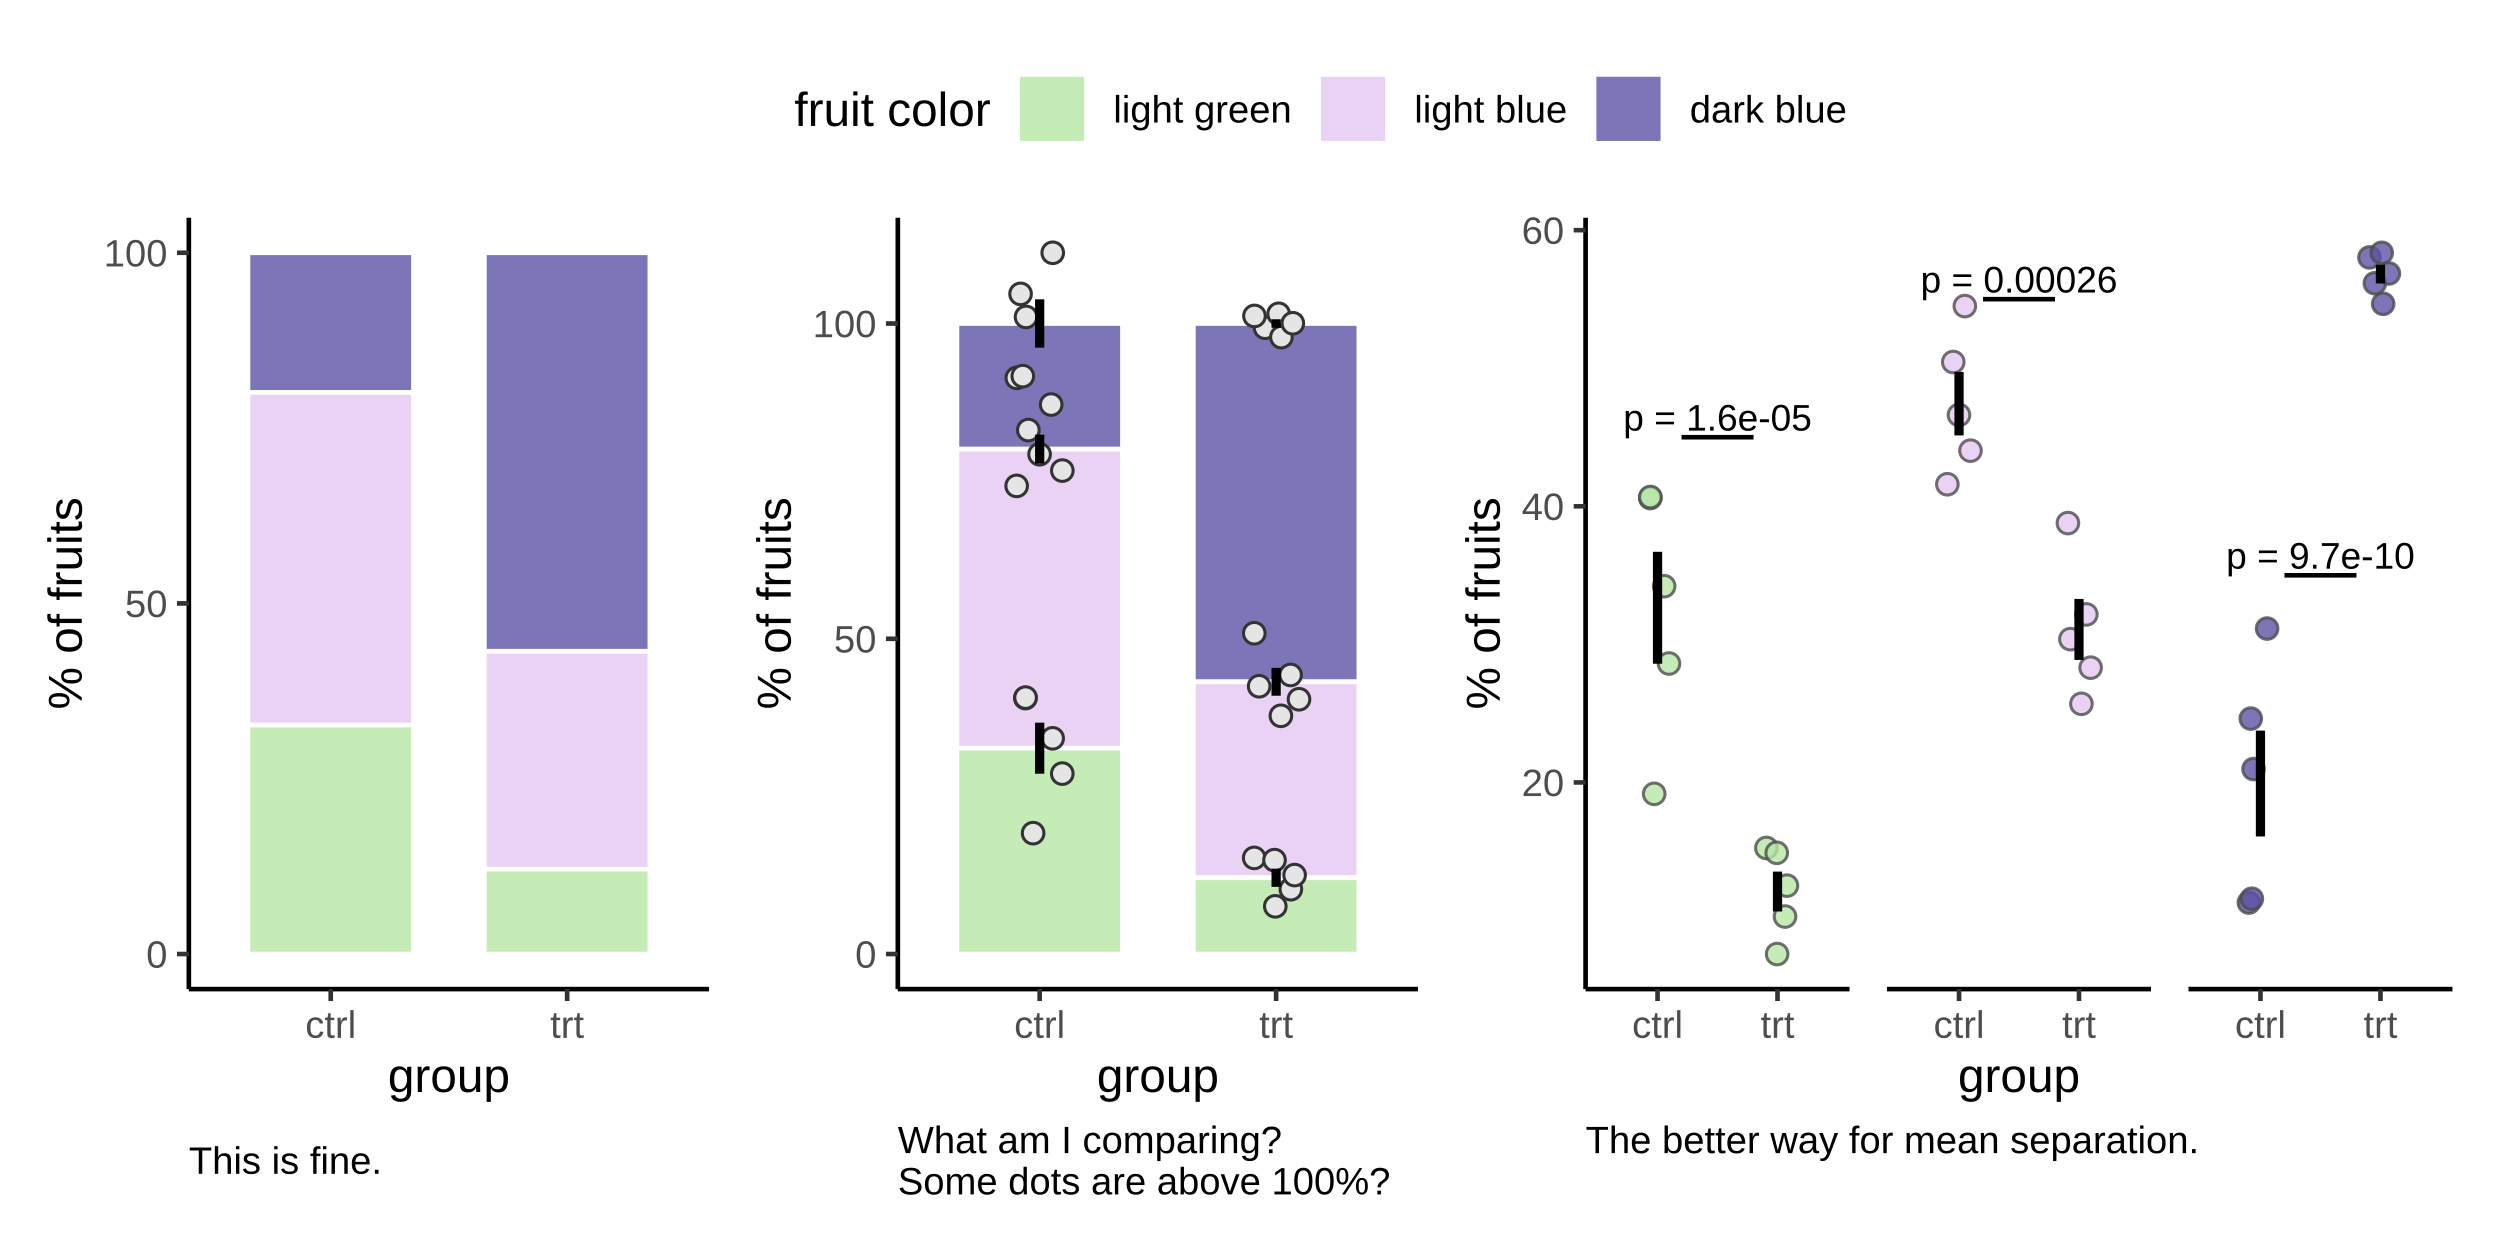
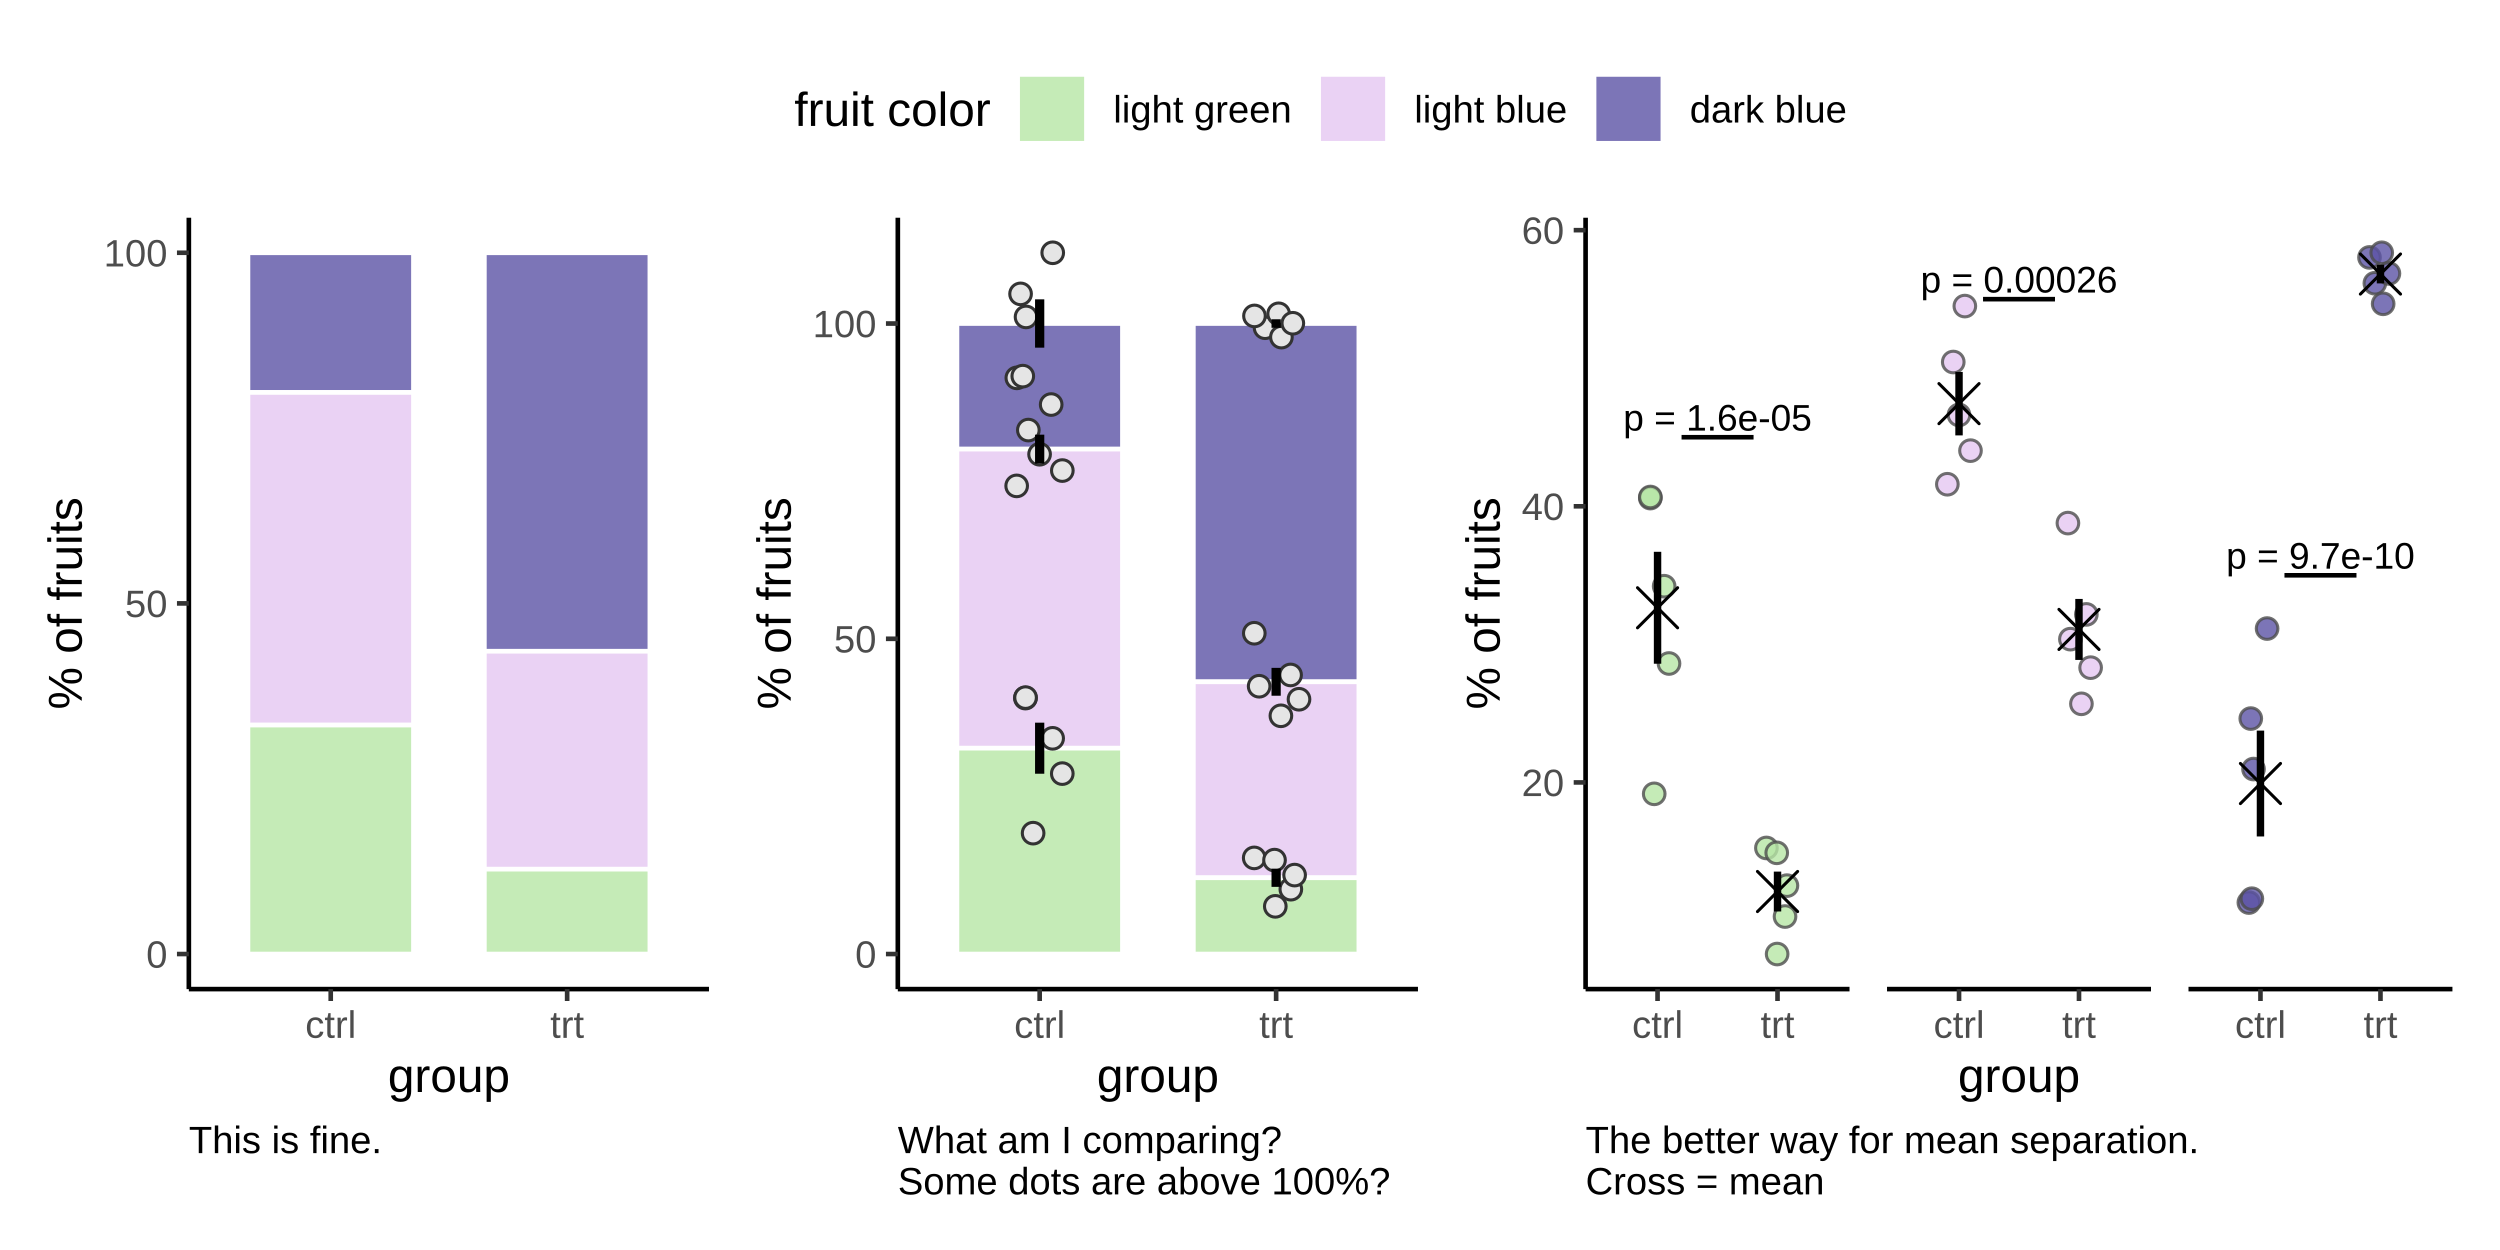
<svg xmlns="http://www.w3.org/2000/svg" class="svglite" width="576.00pt" height="288.00pt" viewBox="0 0 576.00 288.00">
  <defs>
    <style type="text/css">
    .svglite line, .svglite polyline, .svglite polygon, .svglite path, .svglite rect, .svglite circle {
      fill: none;
      stroke: #000000;
      stroke-linecap: round;
      stroke-linejoin: round;
      stroke-miterlimit: 10.00;
    }
    .svglite text {
      white-space: pre;
    }
  </style>
  </defs>
  <rect width="100%" height="100%" style="stroke: none; fill: #FFFFFF;" />
  <defs>
    <clipPath id="cpMC4wMHw1NzYuMDB8MC4wMHwyODguMDA=">
      <rect x="0.00" y="0.00" width="576.00" height="288.00" />
    </clipPath>
  </defs>
  <g clip-path="url(#cpMC4wMHw1NzYuMDB8MC4wMHwyODguMDA=)">
    <rect x="0.00" y="0.00" width="576.00" height="288.00" style="stroke-width: 1.07; stroke: #FFFFFF; fill: #FFFFFF;" />
  </g>
  <defs>
+     <clipPath id="cpNDMuNTF8NTY1LjA0fDUwLjE2fDIyNy44OQ==">
+       <rect x="43.51" y="50.16" width="521.53" height="177.73" />
+     </clipPath>
+   </defs>
+   <g clip-path="url(#cpNDMuNTF8NTY1LjA0fDUwLjE2fDIyNy44OQ==)">
+ </g>
+   <g clip-path="url(#cpMC4wMHw1NzYuMDB8MC4wMHwyODguMDA=)">
+ </g>
+   <defs>
    <clipPath id="cpNS40OHwxNjguODN8NS40OHwyODIuNTI=">
      <rect x="5.48" y="5.48" width="163.35" height="277.04" />
    </clipPath>
  </defs>
  <g clip-path="url(#cpNS40OHwxNjguODN8NS40OHwyODIuNTI=)">
    <rect x="5.48" y="5.48" width="163.35" height="277.04" style="stroke-width: 1.07; stroke: #FFFFFF; fill: #FFFFFF;" />
  </g>
  <g clip-path="url(#cpMC4wMHw1NzYuMDB8MC4wMHwyODguMDA=)">
</g>
  <defs>
+     <clipPath id="cpMTY4LjgzfDMzMi4xOHw1LjQ4fDI4Mi41Mg==">
+       <rect x="168.83" y="5.48" width="163.35" height="277.04" />
+     </clipPath>
+   </defs>
+   <g clip-path="url(#cpMTY4LjgzfDMzMi4xOHw1LjQ4fDI4Mi41Mg==)">
+     <rect x="168.83" y="5.48" width="163.35" height="277.04" style="stroke-width: 1.07; stroke: #FFFFFF; fill: #FFFFFF;" />
+   </g>
+   <g clip-path="url(#cpMC4wMHw1NzYuMDB8MC4wMHwyODguMDA=)">
+ </g>
+   <defs>
+     <clipPath id="cpMzMyLjE4fDU3MC41Mnw1LjQ4fDI4Mi41Mg==">
+       <rect x="332.18" y="5.48" width="238.34" height="277.04" />
+     </clipPath>
+   </defs>
+   <g clip-path="url(#cpMzMyLjE4fDU3MC41Mnw1LjQ4fDI4Mi41Mg==)">
+     <rect x="332.18" y="5.48" width="238.34" height="277.04" style="stroke-width: 1.07; stroke: #FFFFFF; fill: #FFFFFF;" />
+   </g>
+   <g clip-path="url(#cpMC4wMHw1NzYuMDB8MC4wMHwyODguMDA=)">
+ </g>
+   <defs>
    <clipPath id="cpNDMuNTF8MTYzLjM1fDUwLjE2fDIyNy44OQ==">
      <rect x="43.51" y="50.16" width="119.84" height="177.73" />
    </clipPath>
  </defs>
  <g clip-path="url(#cpNDMuNTF8MTYzLjM1fDUwLjE2fDIyNy44OQ==)">
    <rect x="43.51" y="50.16" width="119.84" height="177.73" style="stroke-width: 1.07; stroke: none; fill: #FFFFFF;" />
-     <rect x="57.13" y="58.24" width="38.13" height="32.18" style="stroke-width: 1.07; stroke: #FFFFFF; stroke-linecap: square; stroke-linejoin: miter; fill: #5C53A5; fill-opacity: 0.80;" />
-     <rect x="57.13" y="90.42" width="38.13" height="76.64" style="stroke-width: 1.07; stroke: #FFFFFF; stroke-linecap: square; stroke-linejoin: miter; fill: #E4C7F1; fill-opacity: 0.80;" />
-     <rect x="57.13" y="167.06" width="38.13" height="52.75" style="stroke-width: 1.07; stroke: #FFFFFF; stroke-linecap: square; stroke-linejoin: miter; fill: #B7E6A5; fill-opacity: 0.80;" />
-     <rect x="111.60" y="58.24" width="38.13" height="91.81" style="stroke-width: 1.07; stroke: #FFFFFF; stroke-linecap: square; stroke-linejoin: miter; fill: #5C53A5; fill-opacity: 0.80;" />
-     <rect x="111.60" y="150.05" width="38.13" height="50.22" style="stroke-width: 1.07; stroke: #FFFFFF; stroke-linecap: square; stroke-linejoin: miter; fill: #E4C7F1; fill-opacity: 0.80;" />
-     <rect x="111.60" y="200.26" width="38.13" height="19.55" style="stroke-width: 1.07; stroke: #FFFFFF; stroke-linecap: square; stroke-linejoin: miter; fill: #B7E6A5; fill-opacity: 0.80;" />
+     <rect x="57.13" y="58.24" width="38.13" height="32.18" style="stroke-width: 1.07; stroke: #FFFFFF; stroke-linecap: butt; stroke-linejoin: miter; fill: #5C53A5; fill-opacity: 0.80;" />
+     <rect x="57.13" y="90.42" width="38.13" height="76.64" style="stroke-width: 1.07; stroke: #FFFFFF; stroke-linecap: butt; stroke-linejoin: miter; fill: #E4C7F1; fill-opacity: 0.80;" />
+     <rect x="57.13" y="167.06" width="38.13" height="52.75" style="stroke-width: 1.07; stroke: #FFFFFF; stroke-linecap: butt; stroke-linejoin: miter; fill: #B7E6A5; fill-opacity: 0.80;" />
+     <rect x="111.60" y="58.24" width="38.13" height="91.81" style="stroke-width: 1.07; stroke: #FFFFFF; stroke-linecap: butt; stroke-linejoin: miter; fill: #5C53A5; fill-opacity: 0.80;" />
+     <rect x="111.60" y="150.05" width="38.13" height="50.22" style="stroke-width: 1.07; stroke: #FFFFFF; stroke-linecap: butt; stroke-linejoin: miter; fill: #E4C7F1; fill-opacity: 0.80;" />
+     <rect x="111.60" y="200.26" width="38.13" height="19.55" style="stroke-width: 1.07; stroke: #FFFFFF; stroke-linecap: butt; stroke-linejoin: miter; fill: #B7E6A5; fill-opacity: 0.80;" />
  </g>
  <g clip-path="url(#cpMC4wMHw1NzYuMDB8MC4wMHwyODguMDA=)">
    <polyline points="43.51,227.89 43.51,50.16 " style="stroke-width: 1.07; stroke-linecap: butt;" />
    <text x="38.58" y="222.96" text-anchor="end" style="font-size: 8.80px;fill: #4D4D4D; font-family: &quot;Arial&quot;;" textLength="4.90px" lengthAdjust="spacingAndGlyphs">0</text>
    <text x="38.58" y="142.17" text-anchor="end" style="font-size: 8.80px;fill: #4D4D4D; font-family: &quot;Arial&quot;;" textLength="9.79px" lengthAdjust="spacingAndGlyphs">50</text>
    <text x="38.58" y="61.39" text-anchor="end" style="font-size: 8.80px;fill: #4D4D4D; font-family: &quot;Arial&quot;;" textLength="14.69px" lengthAdjust="spacingAndGlyphs">100</text>
    <polyline points="40.77,219.81 43.51,219.81 " style="stroke-width: 1.07; stroke: #333333; stroke-linecap: butt;" />
    <polyline points="40.77,139.02 43.51,139.02 " style="stroke-width: 1.07; stroke: #333333; stroke-linecap: butt;" />
    <polyline points="40.77,58.24 43.51,58.24 " style="stroke-width: 1.07; stroke: #333333; stroke-linecap: butt;" />
    <polyline points="43.51,227.89 163.35,227.89 " style="stroke-width: 1.07; stroke-linecap: butt;" />
    <polyline points="76.20,230.63 76.20,227.89 " style="stroke-width: 1.07; stroke: #333333; stroke-linecap: butt;" />
    <polyline points="130.67,230.63 130.67,227.89 " style="stroke-width: 1.07; stroke: #333333; stroke-linecap: butt;" />
    <text x="76.20" y="239.12" text-anchor="middle" style="font-size: 8.80px;fill: #4D4D4D; font-family: &quot;Arial&quot;;" textLength="11.73px" lengthAdjust="spacingAndGlyphs">ctrl</text>
    <text x="130.67" y="239.12" text-anchor="middle" style="font-size: 8.80px;fill: #4D4D4D; font-family: &quot;Arial&quot;;" textLength="7.83px" lengthAdjust="spacingAndGlyphs">trt</text>
    <text x="103.43" y="251.59" text-anchor="middle" style="font-size: 11.00px; font-family: &quot;Arial&quot;;" textLength="28.14px" lengthAdjust="spacingAndGlyphs">group</text>
    <text transform="translate(18.84,139.02) rotate(-90)" text-anchor="middle" style="font-size: 11.00px; font-family: &quot;Arial&quot;;" textLength="48.93px" lengthAdjust="spacingAndGlyphs">% of fruits</text>
-     <text x="43.51" y="270.44" style="font-size: 8.80px; font-family: &quot;Arial&quot;;" textLength="44.50px" lengthAdjust="spacingAndGlyphs">This is fine.</text>
-   </g>
-   <defs>
-     <clipPath id="cpMTY4LjgzfDMzMi4xOHw1LjQ4fDI4Mi41Mg==">
-       <rect x="168.83" y="5.48" width="163.35" height="277.04" />
-     </clipPath>
-   </defs>
-   <g clip-path="url(#cpMTY4LjgzfDMzMi4xOHw1LjQ4fDI4Mi41Mg==)">
-     <rect x="168.83" y="5.48" width="163.35" height="277.04" style="stroke-width: 1.07; stroke: #FFFFFF; fill: #FFFFFF;" />
-   </g>
-   <g clip-path="url(#cpMC4wMHw1NzYuMDB8MC4wMHwyODguMDA=)">
- </g>
+     <text x="43.51" y="265.69" style="font-size: 8.80px; font-family: &quot;Arial&quot;;" textLength="44.50px" lengthAdjust="spacingAndGlyphs">This is fine.</text>
+   </g>
  <defs>
    <clipPath id="cpMjA2Ljg2fDMyNi43MHw1MC4xNnwyMjcuODk=">
      <rect x="206.86" y="50.16" width="119.84" height="177.73" />
    </clipPath>
  </defs>
  <g clip-path="url(#cpMjA2Ljg2fDMyNi43MHw1MC4xNnwyMjcuODk=)">
    <rect x="206.86" y="50.16" width="119.84" height="177.73" style="stroke-width: 1.07; stroke: none; fill: #FFFFFF;" />
-     <rect x="220.48" y="74.54" width="38.13" height="28.93" style="stroke-width: 1.07; stroke: #FFFFFF; stroke-linecap: square; stroke-linejoin: miter; fill: #5C53A5; fill-opacity: 0.80;" />
-     <rect x="220.48" y="103.48" width="38.13" height="68.91" style="stroke-width: 1.07; stroke: #FFFFFF; stroke-linecap: square; stroke-linejoin: miter; fill: #E4C7F1; fill-opacity: 0.80;" />
-     <rect x="220.48" y="172.38" width="38.13" height="47.43" style="stroke-width: 1.07; stroke: #FFFFFF; stroke-linecap: square; stroke-linejoin: miter; fill: #B7E6A5; fill-opacity: 0.80;" />
-     <rect x="274.95" y="74.54" width="38.13" height="82.55" style="stroke-width: 1.07; stroke: #FFFFFF; stroke-linecap: square; stroke-linejoin: miter; fill: #5C53A5; fill-opacity: 0.80;" />
-     <rect x="274.95" y="157.09" width="38.13" height="45.15" style="stroke-width: 1.07; stroke: #FFFFFF; stroke-linecap: square; stroke-linejoin: miter; fill: #E4C7F1; fill-opacity: 0.80;" />
-     <rect x="274.95" y="202.24" width="38.13" height="17.57" style="stroke-width: 1.07; stroke: #FFFFFF; stroke-linecap: square; stroke-linejoin: miter; fill: #B7E6A5; fill-opacity: 0.80;" />
+     <rect x="220.48" y="74.54" width="38.13" height="28.93" style="stroke-width: 1.07; stroke: #FFFFFF; stroke-linecap: butt; stroke-linejoin: miter; fill: #5C53A5; fill-opacity: 0.80;" />
+     <rect x="220.48" y="103.48" width="38.13" height="68.91" style="stroke-width: 1.07; stroke: #FFFFFF; stroke-linecap: butt; stroke-linejoin: miter; fill: #E4C7F1; fill-opacity: 0.80;" />
+     <rect x="220.48" y="172.38" width="38.13" height="47.43" style="stroke-width: 1.07; stroke: #FFFFFF; stroke-linecap: butt; stroke-linejoin: miter; fill: #B7E6A5; fill-opacity: 0.80;" />
+     <rect x="274.95" y="74.54" width="38.13" height="82.55" style="stroke-width: 1.07; stroke: #FFFFFF; stroke-linecap: butt; stroke-linejoin: miter; fill: #5C53A5; fill-opacity: 0.80;" />
+     <rect x="274.95" y="157.09" width="38.13" height="45.15" style="stroke-width: 1.07; stroke: #FFFFFF; stroke-linecap: butt; stroke-linejoin: miter; fill: #E4C7F1; fill-opacity: 0.80;" />
+     <rect x="274.95" y="202.24" width="38.13" height="17.57" style="stroke-width: 1.07; stroke: #FFFFFF; stroke-linecap: butt; stroke-linejoin: miter; fill: #B7E6A5; fill-opacity: 0.80;" />
    <circle cx="242.53" cy="170.11" r="2.49" style="stroke-width: 0.71; stroke: #333333; fill: #E5E5E5;" />
    <circle cx="236.25" cy="160.84" r="2.49" style="stroke-width: 0.71; stroke: #333333; fill: #E5E5E5;" />
    <circle cx="244.75" cy="178.24" r="2.49" style="stroke-width: 0.71; stroke: #333333; fill: #E5E5E5;" />
    <circle cx="236.29" cy="160.73" r="2.49" style="stroke-width: 0.71; stroke: #333333; fill: #E5E5E5;" />
    <circle cx="238.03" cy="191.96" r="2.49" style="stroke-width: 0.71; stroke: #333333; fill: #E5E5E5;" />
    <circle cx="242.19" cy="93.21" r="2.49" style="stroke-width: 0.71; stroke: #333333; fill: #E5E5E5;" />
    <circle cx="244.76" cy="108.42" r="2.49" style="stroke-width: 0.71; stroke: #333333; fill: #E5E5E5;" />
    <circle cx="239.52" cy="104.66" r="2.49" style="stroke-width: 0.71; stroke: #333333; fill: #E5E5E5;" />
    <circle cx="234.24" cy="111.95" r="2.49" style="stroke-width: 0.71; stroke: #333333; fill: #E5E5E5;" />
    <circle cx="236.93" cy="99.09" r="2.49" style="stroke-width: 0.71; stroke: #333333; fill: #E5E5E5;" />
    <circle cx="242.55" cy="58.24" r="2.49" style="stroke-width: 0.71; stroke: #333333; fill: #E5E5E5;" />
    <circle cx="234.28" cy="87.06" r="2.49" style="stroke-width: 0.71; stroke: #333333; fill: #E5E5E5;" />
    <circle cx="235.14" cy="67.71" r="2.49" style="stroke-width: 0.71; stroke: #333333; fill: #E5E5E5;" />
    <circle cx="235.65" cy="86.66" r="2.49" style="stroke-width: 0.71; stroke: #333333; fill: #E5E5E5;" />
    <circle cx="236.40" cy="73.02" r="2.49" style="stroke-width: 0.71; stroke: #333333; fill: #E5E5E5;" />
    <circle cx="297.41" cy="204.87" r="2.49" style="stroke-width: 0.71; stroke: #333333; fill: #E5E5E5;" />
    <circle cx="288.97" cy="197.66" r="2.49" style="stroke-width: 0.71; stroke: #333333; fill: #E5E5E5;" />
    <circle cx="298.28" cy="201.62" r="2.49" style="stroke-width: 0.71; stroke: #333333; fill: #E5E5E5;" />
    <circle cx="293.83" cy="208.82" r="2.49" style="stroke-width: 0.71; stroke: #333333; fill: #E5E5E5;" />
    <circle cx="293.65" cy="198.17" r="2.49" style="stroke-width: 0.71; stroke: #333333; fill: #E5E5E5;" />
    <circle cx="299.29" cy="161.11" r="2.49" style="stroke-width: 0.71; stroke: #333333; fill: #E5E5E5;" />
    <circle cx="295.12" cy="164.92" r="2.49" style="stroke-width: 0.71; stroke: #333333; fill: #E5E5E5;" />
    <circle cx="288.99" cy="145.90" r="2.49" style="stroke-width: 0.71; stroke: #333333; fill: #E5E5E5;" />
    <circle cx="290.11" cy="158.11" r="2.49" style="stroke-width: 0.71; stroke: #333333; fill: #E5E5E5;" />
    <circle cx="297.35" cy="155.51" r="2.49" style="stroke-width: 0.71; stroke: #333333; fill: #E5E5E5;" />
    <circle cx="291.47" cy="75.51" r="2.49" style="stroke-width: 0.71; stroke: #333333; fill: #E5E5E5;" />
    <circle cx="289.03" cy="72.79" r="2.49" style="stroke-width: 0.71; stroke: #333333; fill: #E5E5E5;" />
    <circle cx="295.24" cy="77.67" r="2.49" style="stroke-width: 0.71; stroke: #333333; fill: #E5E5E5;" />
    <circle cx="294.60" cy="72.30" r="2.49" style="stroke-width: 0.71; stroke: #333333; fill: #E5E5E5;" />
    <circle cx="297.87" cy="74.48" r="2.49" style="stroke-width: 0.71; stroke: #333333; fill: #E5E5E5;" />
    <line x1="239.54" y1="80.11" x2="239.54" y2="68.97" style="stroke-width: 2.13; stroke-linecap: butt;" />
    <line x1="294.02" y1="75.52" x2="294.02" y2="73.56" style="stroke-width: 2.13; stroke-linecap: butt;" />
    <line x1="239.54" y1="106.81" x2="239.54" y2="100.14" style="stroke-width: 2.13; stroke-linecap: butt;" />
    <line x1="294.02" y1="160.30" x2="294.02" y2="153.87" style="stroke-width: 2.13; stroke-linecap: butt;" />
    <line x1="239.54" y1="178.27" x2="239.54" y2="166.50" style="stroke-width: 2.13; stroke-linecap: butt;" />
    <line x1="294.02" y1="204.34" x2="294.02" y2="200.14" style="stroke-width: 2.13; stroke-linecap: butt;" />
  </g>
  <g clip-path="url(#cpMC4wMHw1NzYuMDB8MC4wMHwyODguMDA=)">
    <polyline points="206.86,227.89 206.86,50.16 " style="stroke-width: 1.07; stroke-linecap: butt;" />
    <text x="201.93" y="222.96" text-anchor="end" style="font-size: 8.80px;fill: #4D4D4D; font-family: &quot;Arial&quot;;" textLength="4.90px" lengthAdjust="spacingAndGlyphs">0</text>
    <text x="201.93" y="150.33" text-anchor="end" style="font-size: 8.80px;fill: #4D4D4D; font-family: &quot;Arial&quot;;" textLength="9.79px" lengthAdjust="spacingAndGlyphs">50</text>
    <text x="201.93" y="77.69" text-anchor="end" style="font-size: 8.80px;fill: #4D4D4D; font-family: &quot;Arial&quot;;" textLength="14.69px" lengthAdjust="spacingAndGlyphs">100</text>
    <polyline points="204.12,219.81 206.86,219.81 " style="stroke-width: 1.07; stroke: #333333; stroke-linecap: butt;" />
    <polyline points="204.12,147.18 206.86,147.18 " style="stroke-width: 1.07; stroke: #333333; stroke-linecap: butt;" />
    <polyline points="204.12,74.54 206.86,74.54 " style="stroke-width: 1.07; stroke: #333333; stroke-linecap: butt;" />
    <polyline points="206.86,227.89 326.70,227.89 " style="stroke-width: 1.07; stroke-linecap: butt;" />
    <polyline points="239.54,230.63 239.54,227.89 " style="stroke-width: 1.07; stroke: #333333; stroke-linecap: butt;" />
    <polyline points="294.02,230.63 294.02,227.89 " style="stroke-width: 1.07; stroke: #333333; stroke-linecap: butt;" />
    <text x="239.54" y="239.12" text-anchor="middle" style="font-size: 8.80px;fill: #4D4D4D; font-family: &quot;Arial&quot;;" textLength="11.73px" lengthAdjust="spacingAndGlyphs">ctrl</text>
    <text x="294.02" y="239.12" text-anchor="middle" style="font-size: 8.80px;fill: #4D4D4D; font-family: &quot;Arial&quot;;" textLength="7.83px" lengthAdjust="spacingAndGlyphs">trt</text>
    <text x="266.78" y="251.59" text-anchor="middle" style="font-size: 11.00px; font-family: &quot;Arial&quot;;" textLength="28.14px" lengthAdjust="spacingAndGlyphs">group</text>
    <text transform="translate(182.18,139.02) rotate(-90)" text-anchor="middle" style="font-size: 11.00px; font-family: &quot;Arial&quot;;" textLength="48.93px" lengthAdjust="spacingAndGlyphs">% of fruits</text>
    <text x="206.86" y="265.69" style="font-size: 8.80px; font-family: &quot;Arial&quot;;" textLength="88.55px" lengthAdjust="spacingAndGlyphs">What am I comparing?</text>
    <text x="206.86" y="275.19" style="font-size: 8.80px; font-family: &quot;Arial&quot;;" textLength="113.54px" lengthAdjust="spacingAndGlyphs">Some dots are above 100%?</text>
  </g>
  <defs>
-     <clipPath id="cpMzMyLjE4fDU3MC41Mnw1LjQ4fDI4Mi41Mg==">
-       <rect x="332.18" y="5.48" width="238.34" height="277.04" />
-     </clipPath>
-   </defs>
-   <g clip-path="url(#cpMzMyLjE4fDU3MC41Mnw1LjQ4fDI4Mi41Mg==)">
-     <rect x="332.18" y="5.48" width="238.34" height="277.04" style="stroke-width: 1.07; stroke: #FFFFFF; fill: #FFFFFF;" />
-   </g>
-   <g clip-path="url(#cpMC4wMHw1NzYuMDB8MC4wMHwyODguMDA=)">
- </g>
-   <defs>
    <clipPath id="cpMzY1LjMyfDQyNi4xM3w1MC4xNnwyMjcuODk=">
      <rect x="365.32" y="50.16" width="60.82" height="177.73" />
    </clipPath>
  </defs>
  <g clip-path="url(#cpMzY1LjMyfDQyNi4xM3w1MC4xNnwyMjcuODk=)">
    <rect x="365.32" y="50.16" width="60.82" height="177.73" style="stroke-width: 1.07; stroke: none; fill: #FFFFFF;" />
    <circle cx="383.42" cy="135.06" r="2.49" style="stroke-width: 0.71; stroke: #4D4D4D; stroke-opacity: 0.80; fill: #B7E6A5; fill-opacity: 0.80;" />
    <circle cx="380.23" cy="114.76" r="2.49" style="stroke-width: 0.71; stroke: #4D4D4D; stroke-opacity: 0.80; fill: #B7E6A5; fill-opacity: 0.80;" />
    <circle cx="384.54" cy="152.87" r="2.49" style="stroke-width: 0.71; stroke: #4D4D4D; stroke-opacity: 0.80; fill: #B7E6A5; fill-opacity: 0.80;" />
    <circle cx="380.25" cy="114.51" r="2.49" style="stroke-width: 0.71; stroke: #4D4D4D; stroke-opacity: 0.80; fill: #B7E6A5; fill-opacity: 0.80;" />
    <circle cx="381.13" cy="182.90" r="2.49" style="stroke-width: 0.71; stroke: #4D4D4D; stroke-opacity: 0.80; fill: #B7E6A5; fill-opacity: 0.80;" />
    <circle cx="411.27" cy="211.17" r="2.49" style="stroke-width: 0.71; stroke: #4D4D4D; stroke-opacity: 0.80; fill: #B7E6A5; fill-opacity: 0.80;" />
    <circle cx="406.98" cy="195.37" r="2.49" style="stroke-width: 0.71; stroke: #4D4D4D; stroke-opacity: 0.80; fill: #B7E6A5; fill-opacity: 0.80;" />
    <circle cx="411.71" cy="204.05" r="2.49" style="stroke-width: 0.71; stroke: #4D4D4D; stroke-opacity: 0.80; fill: #B7E6A5; fill-opacity: 0.80;" />
    <circle cx="409.45" cy="219.81" r="2.49" style="stroke-width: 0.71; stroke: #4D4D4D; stroke-opacity: 0.80; fill: #B7E6A5; fill-opacity: 0.80;" />
    <circle cx="409.36" cy="196.49" r="2.49" style="stroke-width: 0.71; stroke: #4D4D4D; stroke-opacity: 0.80; fill: #B7E6A5; fill-opacity: 0.80;" />
-     <line x1="381.90" y1="152.92" x2="381.90" y2="127.14" style="stroke-width: 2.13; stroke-linecap: butt;" />
-     <line x1="409.54" y1="210.00" x2="409.54" y2="200.81" style="stroke-width: 2.13; stroke-linecap: butt;" />
+     <line x1="381.90" y1="152.92" x2="381.90" y2="127.14" style="stroke-width: 1.71; stroke-linecap: butt;" />
+     <line x1="409.54" y1="210.00" x2="409.54" y2="200.81" style="stroke-width: 1.71; stroke-linecap: butt;" />
    <line x1="387.43" y1="100.74" x2="404.02" y2="100.74" style="stroke-width: 1.07; stroke-linecap: butt;" />
    <text x="395.72" y="99.21" text-anchor="middle" style="font-size: 8.54px; font-family: &quot;Arial&quot;;" textLength="43.40px" lengthAdjust="spacingAndGlyphs">p = 1.6e-05</text>
+     <line x1="377.28" y1="144.65" x2="386.52" y2="135.41" style="stroke-width: 0.71;" />
+     <line x1="377.28" y1="135.41" x2="386.52" y2="144.65" style="stroke-width: 0.71;" />
+     <line x1="404.92" y1="210.03" x2="414.17" y2="200.78" style="stroke-width: 0.71;" />
+     <line x1="404.92" y1="200.78" x2="414.17" y2="210.03" style="stroke-width: 0.71;" />
  </g>
  <g clip-path="url(#cpMC4wMHw1NzYuMDB8MC4wMHwyODguMDA=)">
</g>
  <defs>
    <clipPath id="cpNDM0Ljc3fDQ5NS41OXw1MC4xNnwyMjcuODk=">
      <rect x="434.77" y="50.16" width="60.82" height="177.73" />
    </clipPath>
  </defs>
  <g clip-path="url(#cpNDM0Ljc3fDQ5NS41OXw1MC4xNnwyMjcuODk=)">
    <rect x="434.77" y="50.16" width="60.82" height="177.73" style="stroke-width: 1.07; stroke: none; fill: #FFFFFF;" />
    <circle cx="452.70" cy="70.52" r="2.49" style="stroke-width: 0.71; stroke: #4D4D4D; stroke-opacity: 0.80; fill: #E4C7F1; fill-opacity: 0.80;" />
    <circle cx="454.00" cy="103.83" r="2.49" style="stroke-width: 0.71; stroke: #4D4D4D; stroke-opacity: 0.80; fill: #E4C7F1; fill-opacity: 0.80;" />
    <circle cx="451.35" cy="95.60" r="2.49" style="stroke-width: 0.71; stroke: #4D4D4D; stroke-opacity: 0.80; fill: #E4C7F1; fill-opacity: 0.80;" />
    <circle cx="448.67" cy="111.57" r="2.49" style="stroke-width: 0.71; stroke: #4D4D4D; stroke-opacity: 0.80; fill: #E4C7F1; fill-opacity: 0.80;" />
    <circle cx="450.03" cy="83.41" r="2.49" style="stroke-width: 0.71; stroke: #4D4D4D; stroke-opacity: 0.80; fill: #E4C7F1; fill-opacity: 0.80;" />
    <circle cx="481.68" cy="153.83" r="2.49" style="stroke-width: 0.71; stroke: #4D4D4D; stroke-opacity: 0.80; fill: #E4C7F1; fill-opacity: 0.80;" />
    <circle cx="479.56" cy="162.16" r="2.49" style="stroke-width: 0.71; stroke: #4D4D4D; stroke-opacity: 0.80; fill: #E4C7F1; fill-opacity: 0.80;" />
    <circle cx="476.45" cy="120.52" r="2.49" style="stroke-width: 0.71; stroke: #4D4D4D; stroke-opacity: 0.80; fill: #E4C7F1; fill-opacity: 0.80;" />
    <circle cx="477.02" cy="147.26" r="2.49" style="stroke-width: 0.71; stroke: #4D4D4D; stroke-opacity: 0.80; fill: #E4C7F1; fill-opacity: 0.80;" />
    <circle cx="480.69" cy="141.56" r="2.49" style="stroke-width: 0.71; stroke: #4D4D4D; stroke-opacity: 0.80; fill: #E4C7F1; fill-opacity: 0.80;" />
-     <line x1="451.36" y1="100.31" x2="451.36" y2="85.70" style="stroke-width: 2.13; stroke-linecap: butt;" />
-     <line x1="479.00" y1="152.05" x2="479.00" y2="137.99" style="stroke-width: 2.13; stroke-linecap: butt;" />
+     <line x1="451.36" y1="100.31" x2="451.36" y2="85.70" style="stroke-width: 1.71; stroke-linecap: butt;" />
+     <line x1="479.00" y1="152.05" x2="479.00" y2="137.99" style="stroke-width: 1.71; stroke-linecap: butt;" />
    <line x1="456.89" y1="68.93" x2="473.47" y2="68.93" style="stroke-width: 1.07; stroke-linecap: butt;" />
    <text x="465.18" y="67.40" text-anchor="middle" style="font-size: 8.54px; font-family: &quot;Arial&quot;;" textLength="45.30px" lengthAdjust="spacingAndGlyphs">p = 0.00026</text>
+     <line x1="446.73" y1="97.62" x2="455.98" y2="88.38" style="stroke-width: 0.71;" />
+     <line x1="446.73" y1="88.38" x2="455.98" y2="97.62" style="stroke-width: 0.71;" />
+     <line x1="474.38" y1="149.64" x2="483.62" y2="140.40" style="stroke-width: 0.71;" />
+     <line x1="474.38" y1="140.40" x2="483.62" y2="149.64" style="stroke-width: 0.71;" />
  </g>
  <g clip-path="url(#cpMC4wMHw1NzYuMDB8MC4wMHwyODguMDA=)">
</g>
  <defs>
    <clipPath id="cpNTA0LjIzfDU2NS4wNHw1MC4xNnwyMjcuODk=">
      <rect x="504.23" y="50.16" width="60.82" height="177.73" />
    </clipPath>
  </defs>
  <g clip-path="url(#cpNTA0LjIzfDU2NS4wNHw1MC4xNnwyMjcuODk=)">
    <rect x="504.23" y="50.16" width="60.82" height="177.73" style="stroke-width: 1.07; stroke: none; fill: #FFFFFF;" />
    <circle cx="522.34" cy="144.82" r="2.49" style="stroke-width: 0.71; stroke: #4D4D4D; stroke-opacity: 0.80; fill: #5C53A5; fill-opacity: 0.80;" />
    <circle cx="518.14" cy="207.95" r="2.49" style="stroke-width: 0.71; stroke: #4D4D4D; stroke-opacity: 0.80; fill: #5C53A5; fill-opacity: 0.80;" />
    <circle cx="518.58" cy="165.56" r="2.49" style="stroke-width: 0.71; stroke: #4D4D4D; stroke-opacity: 0.80; fill: #5C53A5; fill-opacity: 0.80;" />
    <circle cx="518.83" cy="207.06" r="2.49" style="stroke-width: 0.71; stroke: #4D4D4D; stroke-opacity: 0.80; fill: #5C53A5; fill-opacity: 0.80;" />
    <circle cx="519.21" cy="177.19" r="2.49" style="stroke-width: 0.71; stroke: #4D4D4D; stroke-opacity: 0.80; fill: #5C53A5; fill-opacity: 0.80;" />
    <circle cx="547.17" cy="65.26" r="2.49" style="stroke-width: 0.71; stroke: #4D4D4D; stroke-opacity: 0.80; fill: #5C53A5; fill-opacity: 0.80;" />
    <circle cx="545.93" cy="59.31" r="2.49" style="stroke-width: 0.71; stroke: #4D4D4D; stroke-opacity: 0.80; fill: #5C53A5; fill-opacity: 0.80;" />
    <circle cx="549.08" cy="70.00" r="2.49" style="stroke-width: 0.71; stroke: #4D4D4D; stroke-opacity: 0.80; fill: #5C53A5; fill-opacity: 0.80;" />
    <circle cx="548.75" cy="58.24" r="2.49" style="stroke-width: 0.71; stroke: #4D4D4D; stroke-opacity: 0.80; fill: #5C53A5; fill-opacity: 0.80;" />
    <circle cx="550.41" cy="63.01" r="2.49" style="stroke-width: 0.71; stroke: #4D4D4D; stroke-opacity: 0.80; fill: #5C53A5; fill-opacity: 0.80;" />
-     <line x1="520.81" y1="192.72" x2="520.81" y2="168.33" style="stroke-width: 2.13; stroke-linecap: butt;" />
-     <line x1="548.46" y1="65.29" x2="548.46" y2="60.99" style="stroke-width: 2.13; stroke-linecap: butt;" />
+     <line x1="520.81" y1="192.72" x2="520.81" y2="168.33" style="stroke-width: 1.71; stroke-linecap: butt;" />
+     <line x1="548.46" y1="65.29" x2="548.46" y2="60.99" style="stroke-width: 1.71; stroke-linecap: butt;" />
    <line x1="526.34" y1="132.55" x2="542.93" y2="132.55" style="stroke-width: 1.07; stroke-linecap: butt;" />
    <text x="534.63" y="131.02" text-anchor="middle" style="font-size: 8.54px; font-family: &quot;Arial&quot;;" textLength="43.40px" lengthAdjust="spacingAndGlyphs">p = 9.7e-10</text>
+     <line x1="516.19" y1="185.15" x2="525.43" y2="175.90" style="stroke-width: 0.71;" />
+     <line x1="516.19" y1="175.90" x2="525.43" y2="185.15" style="stroke-width: 0.71;" />
+     <line x1="543.83" y1="67.76" x2="553.08" y2="58.52" style="stroke-width: 0.71;" />
+     <line x1="543.83" y1="58.52" x2="553.08" y2="67.76" style="stroke-width: 0.71;" />
  </g>
  <g clip-path="url(#cpMC4wMHw1NzYuMDB8MC4wMHwyODguMDA=)">
</g>
  <defs>
    <clipPath id="cpMzY1LjMyfDQyNi4xM3w1MC4xNnw1MC4xNg==">
      <rect x="365.32" y="50.16" width="60.82" height="0.00" />
    </clipPath>
  </defs>
  <g clip-path="url(#cpMzY1LjMyfDQyNi4xM3w1MC4xNnw1MC4xNg==)">
</g>
  <g clip-path="url(#cpMC4wMHw1NzYuMDB8MC4wMHwyODguMDA=)">
</g>
  <defs>
    <clipPath id="cpNDM0Ljc3fDQ5NS41OXw1MC4xNnw1MC4xNg==">
      <rect x="434.77" y="50.16" width="60.82" height="0.00" />
    </clipPath>
  </defs>
  <g clip-path="url(#cpNDM0Ljc3fDQ5NS41OXw1MC4xNnw1MC4xNg==)">
</g>
  <g clip-path="url(#cpMC4wMHw1NzYuMDB8MC4wMHwyODguMDA=)">
</g>
  <defs>
    <clipPath id="cpNTA0LjIzfDU2NS4wNHw1MC4xNnw1MC4xNg==">
      <rect x="504.23" y="50.16" width="60.82" height="0.00" />
    </clipPath>
  </defs>
  <g clip-path="url(#cpNTA0LjIzfDU2NS4wNHw1MC4xNnw1MC4xNg==)">
</g>
  <g clip-path="url(#cpMC4wMHw1NzYuMDB8MC4wMHwyODguMDA=)">
    <polyline points="365.32,227.89 426.13,227.89 " style="stroke-width: 1.07; stroke-linecap: butt;" />
    <polyline points="381.90,230.63 381.90,227.89 " style="stroke-width: 1.07; stroke: #333333; stroke-linecap: butt;" />
    <polyline points="409.54,230.63 409.54,227.89 " style="stroke-width: 1.07; stroke: #333333; stroke-linecap: butt;" />
    <text x="381.90" y="239.12" text-anchor="middle" style="font-size: 8.80px;fill: #4D4D4D; font-family: &quot;Arial&quot;;" textLength="11.73px" lengthAdjust="spacingAndGlyphs">ctrl</text>
    <text x="409.54" y="239.12" text-anchor="middle" style="font-size: 8.80px;fill: #4D4D4D; font-family: &quot;Arial&quot;;" textLength="7.83px" lengthAdjust="spacingAndGlyphs">trt</text>
    <polyline points="434.77,227.89 495.59,227.89 " style="stroke-width: 1.07; stroke-linecap: butt;" />
    <polyline points="451.36,230.63 451.36,227.89 " style="stroke-width: 1.07; stroke: #333333; stroke-linecap: butt;" />
    <polyline points="479.00,230.63 479.00,227.89 " style="stroke-width: 1.07; stroke: #333333; stroke-linecap: butt;" />
    <text x="451.36" y="239.12" text-anchor="middle" style="font-size: 8.80px;fill: #4D4D4D; font-family: &quot;Arial&quot;;" textLength="11.73px" lengthAdjust="spacingAndGlyphs">ctrl</text>
    <text x="479.00" y="239.12" text-anchor="middle" style="font-size: 8.80px;fill: #4D4D4D; font-family: &quot;Arial&quot;;" textLength="7.83px" lengthAdjust="spacingAndGlyphs">trt</text>
    <polyline points="504.23,227.89 565.04,227.89 " style="stroke-width: 1.07; stroke-linecap: butt;" />
    <polyline points="520.81,230.63 520.81,227.89 " style="stroke-width: 1.07; stroke: #333333; stroke-linecap: butt;" />
    <polyline points="548.46,230.63 548.46,227.89 " style="stroke-width: 1.07; stroke: #333333; stroke-linecap: butt;" />
    <text x="520.81" y="239.12" text-anchor="middle" style="font-size: 8.80px;fill: #4D4D4D; font-family: &quot;Arial&quot;;" textLength="11.73px" lengthAdjust="spacingAndGlyphs">ctrl</text>
    <text x="548.46" y="239.12" text-anchor="middle" style="font-size: 8.80px;fill: #4D4D4D; font-family: &quot;Arial&quot;;" textLength="7.83px" lengthAdjust="spacingAndGlyphs">trt</text>
    <polyline points="365.32,227.89 365.32,50.16 " style="stroke-width: 1.07; stroke-linecap: butt;" />
    <text x="360.38" y="183.42" text-anchor="end" style="font-size: 8.80px;fill: #4D4D4D; font-family: &quot;Arial&quot;;" textLength="9.79px" lengthAdjust="spacingAndGlyphs">20</text>
    <text x="360.38" y="119.80" text-anchor="end" style="font-size: 8.80px;fill: #4D4D4D; font-family: &quot;Arial&quot;;" textLength="9.79px" lengthAdjust="spacingAndGlyphs">40</text>
    <text x="360.38" y="56.18" text-anchor="end" style="font-size: 8.80px;fill: #4D4D4D; font-family: &quot;Arial&quot;;" textLength="9.79px" lengthAdjust="spacingAndGlyphs">60</text>
    <polyline points="362.58,180.27 365.32,180.27 " style="stroke-width: 1.07; stroke: #333333; stroke-linecap: butt;" />
    <polyline points="362.58,116.65 365.32,116.65 " style="stroke-width: 1.07; stroke: #333333; stroke-linecap: butt;" />
    <polyline points="362.58,53.03 365.32,53.03 " style="stroke-width: 1.07; stroke: #333333; stroke-linecap: butt;" />
    <text x="465.18" y="251.59" text-anchor="middle" style="font-size: 11.00px; font-family: &quot;Arial&quot;;" textLength="28.14px" lengthAdjust="spacingAndGlyphs">group</text>
    <text transform="translate(345.53,139.02) rotate(-90)" text-anchor="middle" style="font-size: 11.00px; font-family: &quot;Arial&quot;;" textLength="48.93px" lengthAdjust="spacingAndGlyphs">% of fruits</text>
    <text x="365.32" y="265.69" style="font-size: 8.80px; font-family: &quot;Arial&quot;;" textLength="141.41px" lengthAdjust="spacingAndGlyphs">The better way for mean separation.</text>
-   </g>
-   <defs>
-     <clipPath id="cpMTc3LjU0fDQzMS4wMXwxMC45NnwzOS4yMA==">
-       <rect x="177.54" y="10.96" width="253.47" height="28.24" />
-     </clipPath>
-   </defs>
-   <g clip-path="url(#cpMTc3LjU0fDQzMS4wMXwxMC45NnwzOS4yMA==)">
- </g>
-   <g clip-path="url(#cpMC4wMHw1NzYuMDB8MC4wMHwyODguMDA=)">
+     <text x="365.32" y="275.19" style="font-size: 8.80px; font-family: &quot;Arial&quot;;" textLength="55.03px" lengthAdjust="spacingAndGlyphs">Cross = mean</text>
    <rect x="177.54" y="10.96" width="253.47" height="28.24" style="stroke-width: 1.07; stroke: none; fill: #FFFFFF;" />
-   </g>
-   <g clip-path="url(#cpMTc3LjU0fDQzMS4wMXwxMC45NnwzOS4yMA==)">
- </g>
-   <g clip-path="url(#cpMC4wMHw1NzYuMDB8MC4wMHwyODguMDA=)">
    <text x="183.02" y="29.02" style="font-size: 11.00px; font-family: &quot;Arial&quot;;" textLength="45.25px" lengthAdjust="spacingAndGlyphs">fruit color</text>
-   </g>
-   <g clip-path="url(#cpMTc3LjU0fDQzMS4wMXwxMC45NnwzOS4yMA==)">
- </g>
-   <g clip-path="url(#cpMC4wMHw1NzYuMDB8MC4wMHwyODguMDA=)">
- </g>
-   <g clip-path="url(#cpMTc3LjU0fDQzMS4wMXwxMC45NnwzOS4yMA==)">
- </g>
-   <g clip-path="url(#cpMC4wMHw1NzYuMDB8MC4wMHwyODguMDA=)">
-     <rect x="234.46" y="17.15" width="15.86" height="15.86" style="stroke-width: 1.07; stroke: #FFFFFF; stroke-linecap: square; stroke-linejoin: miter; fill: #B7E6A5; fill-opacity: 0.80;" />
-   </g>
-   <g clip-path="url(#cpMTc3LjU0fDQzMS4wMXwxMC45NnwzOS4yMA==)">
- </g>
-   <g clip-path="url(#cpMC4wMHw1NzYuMDB8MC4wMHwyODguMDA=)">
- </g>
-   <g clip-path="url(#cpMTc3LjU0fDQzMS4wMXwxMC45NnwzOS4yMA==)">
- </g>
-   <g clip-path="url(#cpMC4wMHw1NzYuMDB8MC4wMHwyODguMDA=)">
-     <rect x="303.81" y="17.15" width="15.86" height="15.86" style="stroke-width: 1.07; stroke: #FFFFFF; stroke-linecap: square; stroke-linejoin: miter; fill: #E4C7F1; fill-opacity: 0.80;" />
-   </g>
-   <g clip-path="url(#cpMTc3LjU0fDQzMS4wMXwxMC45NnwzOS4yMA==)">
- </g>
-   <g clip-path="url(#cpMC4wMHw1NzYuMDB8MC4wMHwyODguMDA=)">
- </g>
-   <g clip-path="url(#cpMTc3LjU0fDQzMS4wMXwxMC45NnwzOS4yMA==)">
- </g>
-   <g clip-path="url(#cpMC4wMHw1NzYuMDB8MC4wMHwyODguMDA=)">
-     <rect x="367.27" y="17.15" width="15.86" height="15.86" style="stroke-width: 1.07; stroke: #FFFFFF; stroke-linecap: square; stroke-linejoin: miter; fill: #5C53A5; fill-opacity: 0.80;" />
-   </g>
-   <g clip-path="url(#cpMTc3LjU0fDQzMS4wMXwxMC45NnwzOS4yMA==)">
- </g>
-   <g clip-path="url(#cpMC4wMHw1NzYuMDB8MC4wMHwyODguMDA=)">
+     <rect x="233.75" y="16.44" width="17.28" height="17.28" style="stroke-width: 1.07; stroke: none; fill: #FFFFFF;" />
+     <rect x="234.46" y="17.15" width="15.86" height="15.86" style="stroke-width: 1.07; stroke: #FFFFFF; stroke-linecap: butt; stroke-linejoin: miter; fill: #B7E6A5; fill-opacity: 0.80;" />
+     <rect x="303.10" y="16.44" width="17.28" height="17.28" style="stroke-width: 1.07; stroke: none; fill: #FFFFFF;" />
+     <rect x="303.81" y="17.15" width="15.86" height="15.86" style="stroke-width: 1.07; stroke: #FFFFFF; stroke-linecap: butt; stroke-linejoin: miter; fill: #E4C7F1; fill-opacity: 0.80;" />
+     <rect x="366.56" y="16.44" width="17.28" height="17.28" style="stroke-width: 1.07; stroke: none; fill: #FFFFFF;" />
+     <rect x="367.27" y="17.15" width="15.86" height="15.86" style="stroke-width: 1.07; stroke: #FFFFFF; stroke-linecap: butt; stroke-linejoin: miter; fill: #5C53A5; fill-opacity: 0.80;" />
    <text x="256.51" y="28.23" style="font-size: 8.80px; font-family: &quot;Arial&quot;;" textLength="41.10px" lengthAdjust="spacingAndGlyphs">light green</text>
-   </g>
-   <g clip-path="url(#cpMTc3LjU0fDQzMS4wMXwxMC45NnwzOS4yMA==)">
- </g>
-   <g clip-path="url(#cpMC4wMHw1NzYuMDB8MC4wMHwyODguMDA=)">
    <text x="325.86" y="28.23" style="font-size: 8.80px; font-family: &quot;Arial&quot;;" textLength="35.23px" lengthAdjust="spacingAndGlyphs">light blue</text>
-   </g>
-   <g clip-path="url(#cpMTc3LjU0fDQzMS4wMXwxMC45NnwzOS4yMA==)">
- </g>
-   <g clip-path="url(#cpMC4wMHw1NzYuMDB8MC4wMHwyODguMDA=)">
    <text x="389.32" y="28.23" style="font-size: 8.80px; font-family: &quot;Arial&quot;;" textLength="36.21px" lengthAdjust="spacingAndGlyphs">dark blue</text>
  </g>
-   <g clip-path="url(#cpMTc3LjU0fDQzMS4wMXwxMC45NnwzOS4yMA==)">
- </g>
-   <g clip-path="url(#cpMC4wMHw1NzYuMDB8MC4wMHwyODguMDA=)">
- </g>
</svg>
